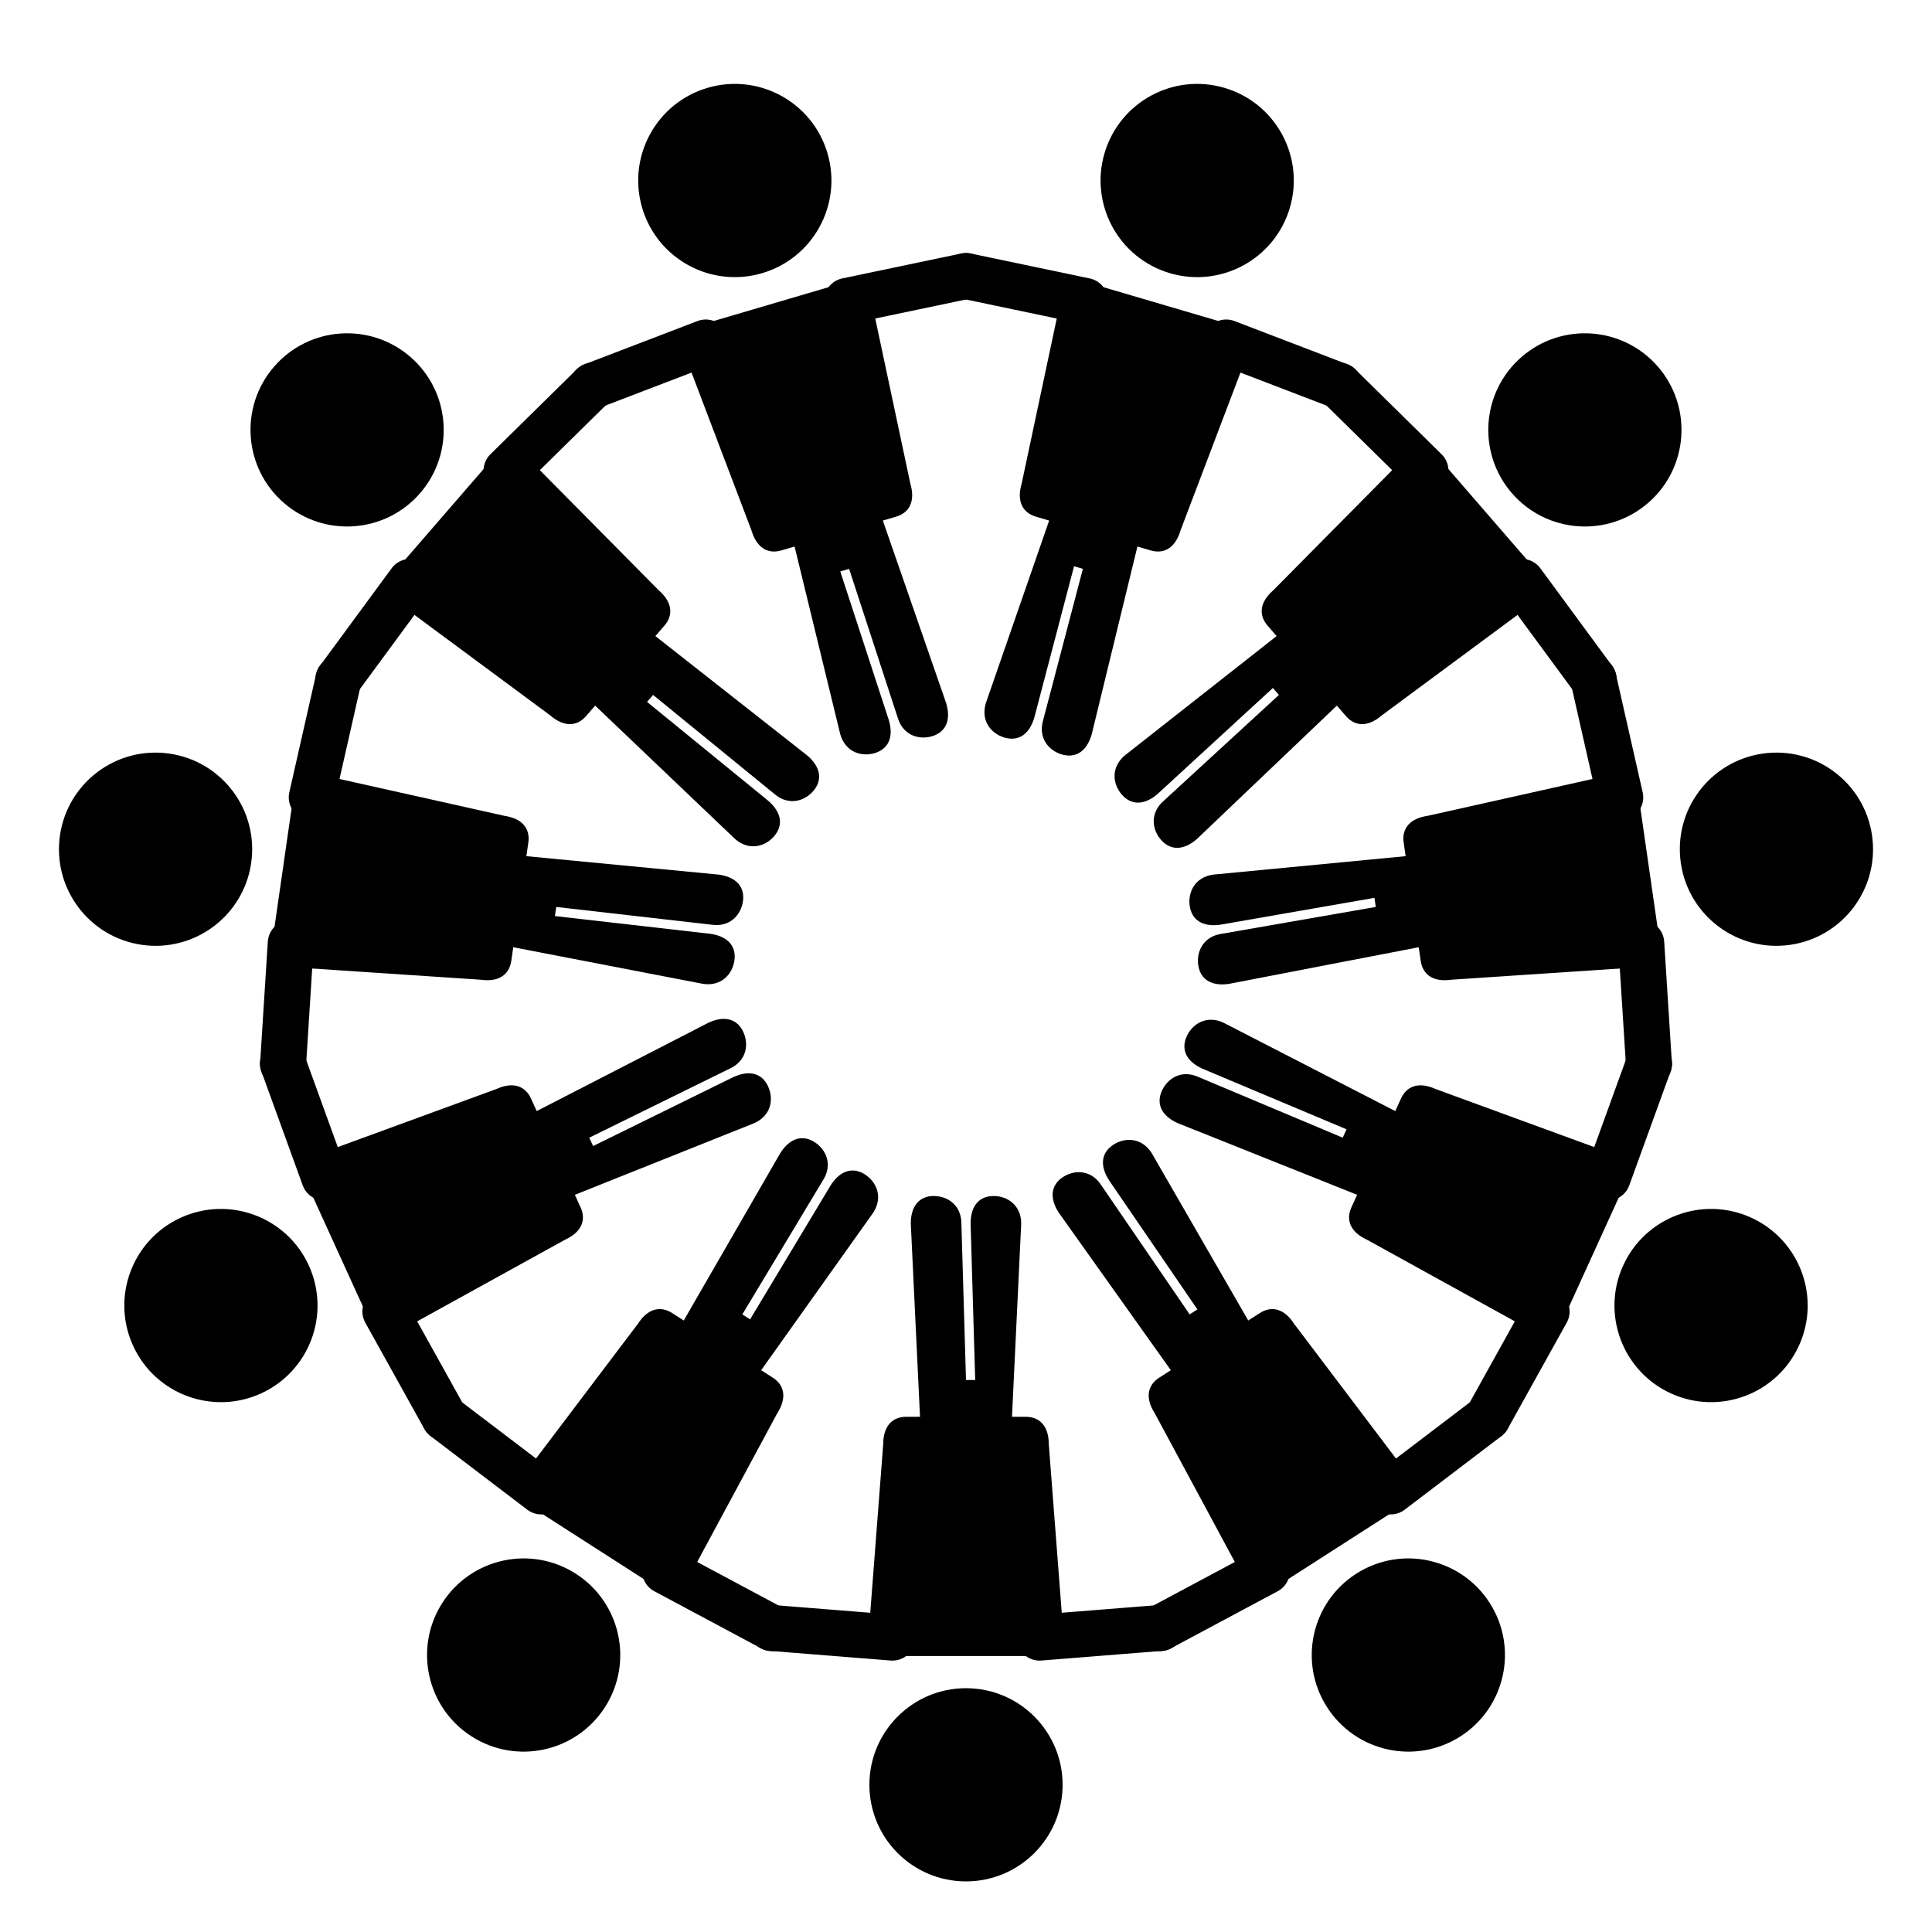
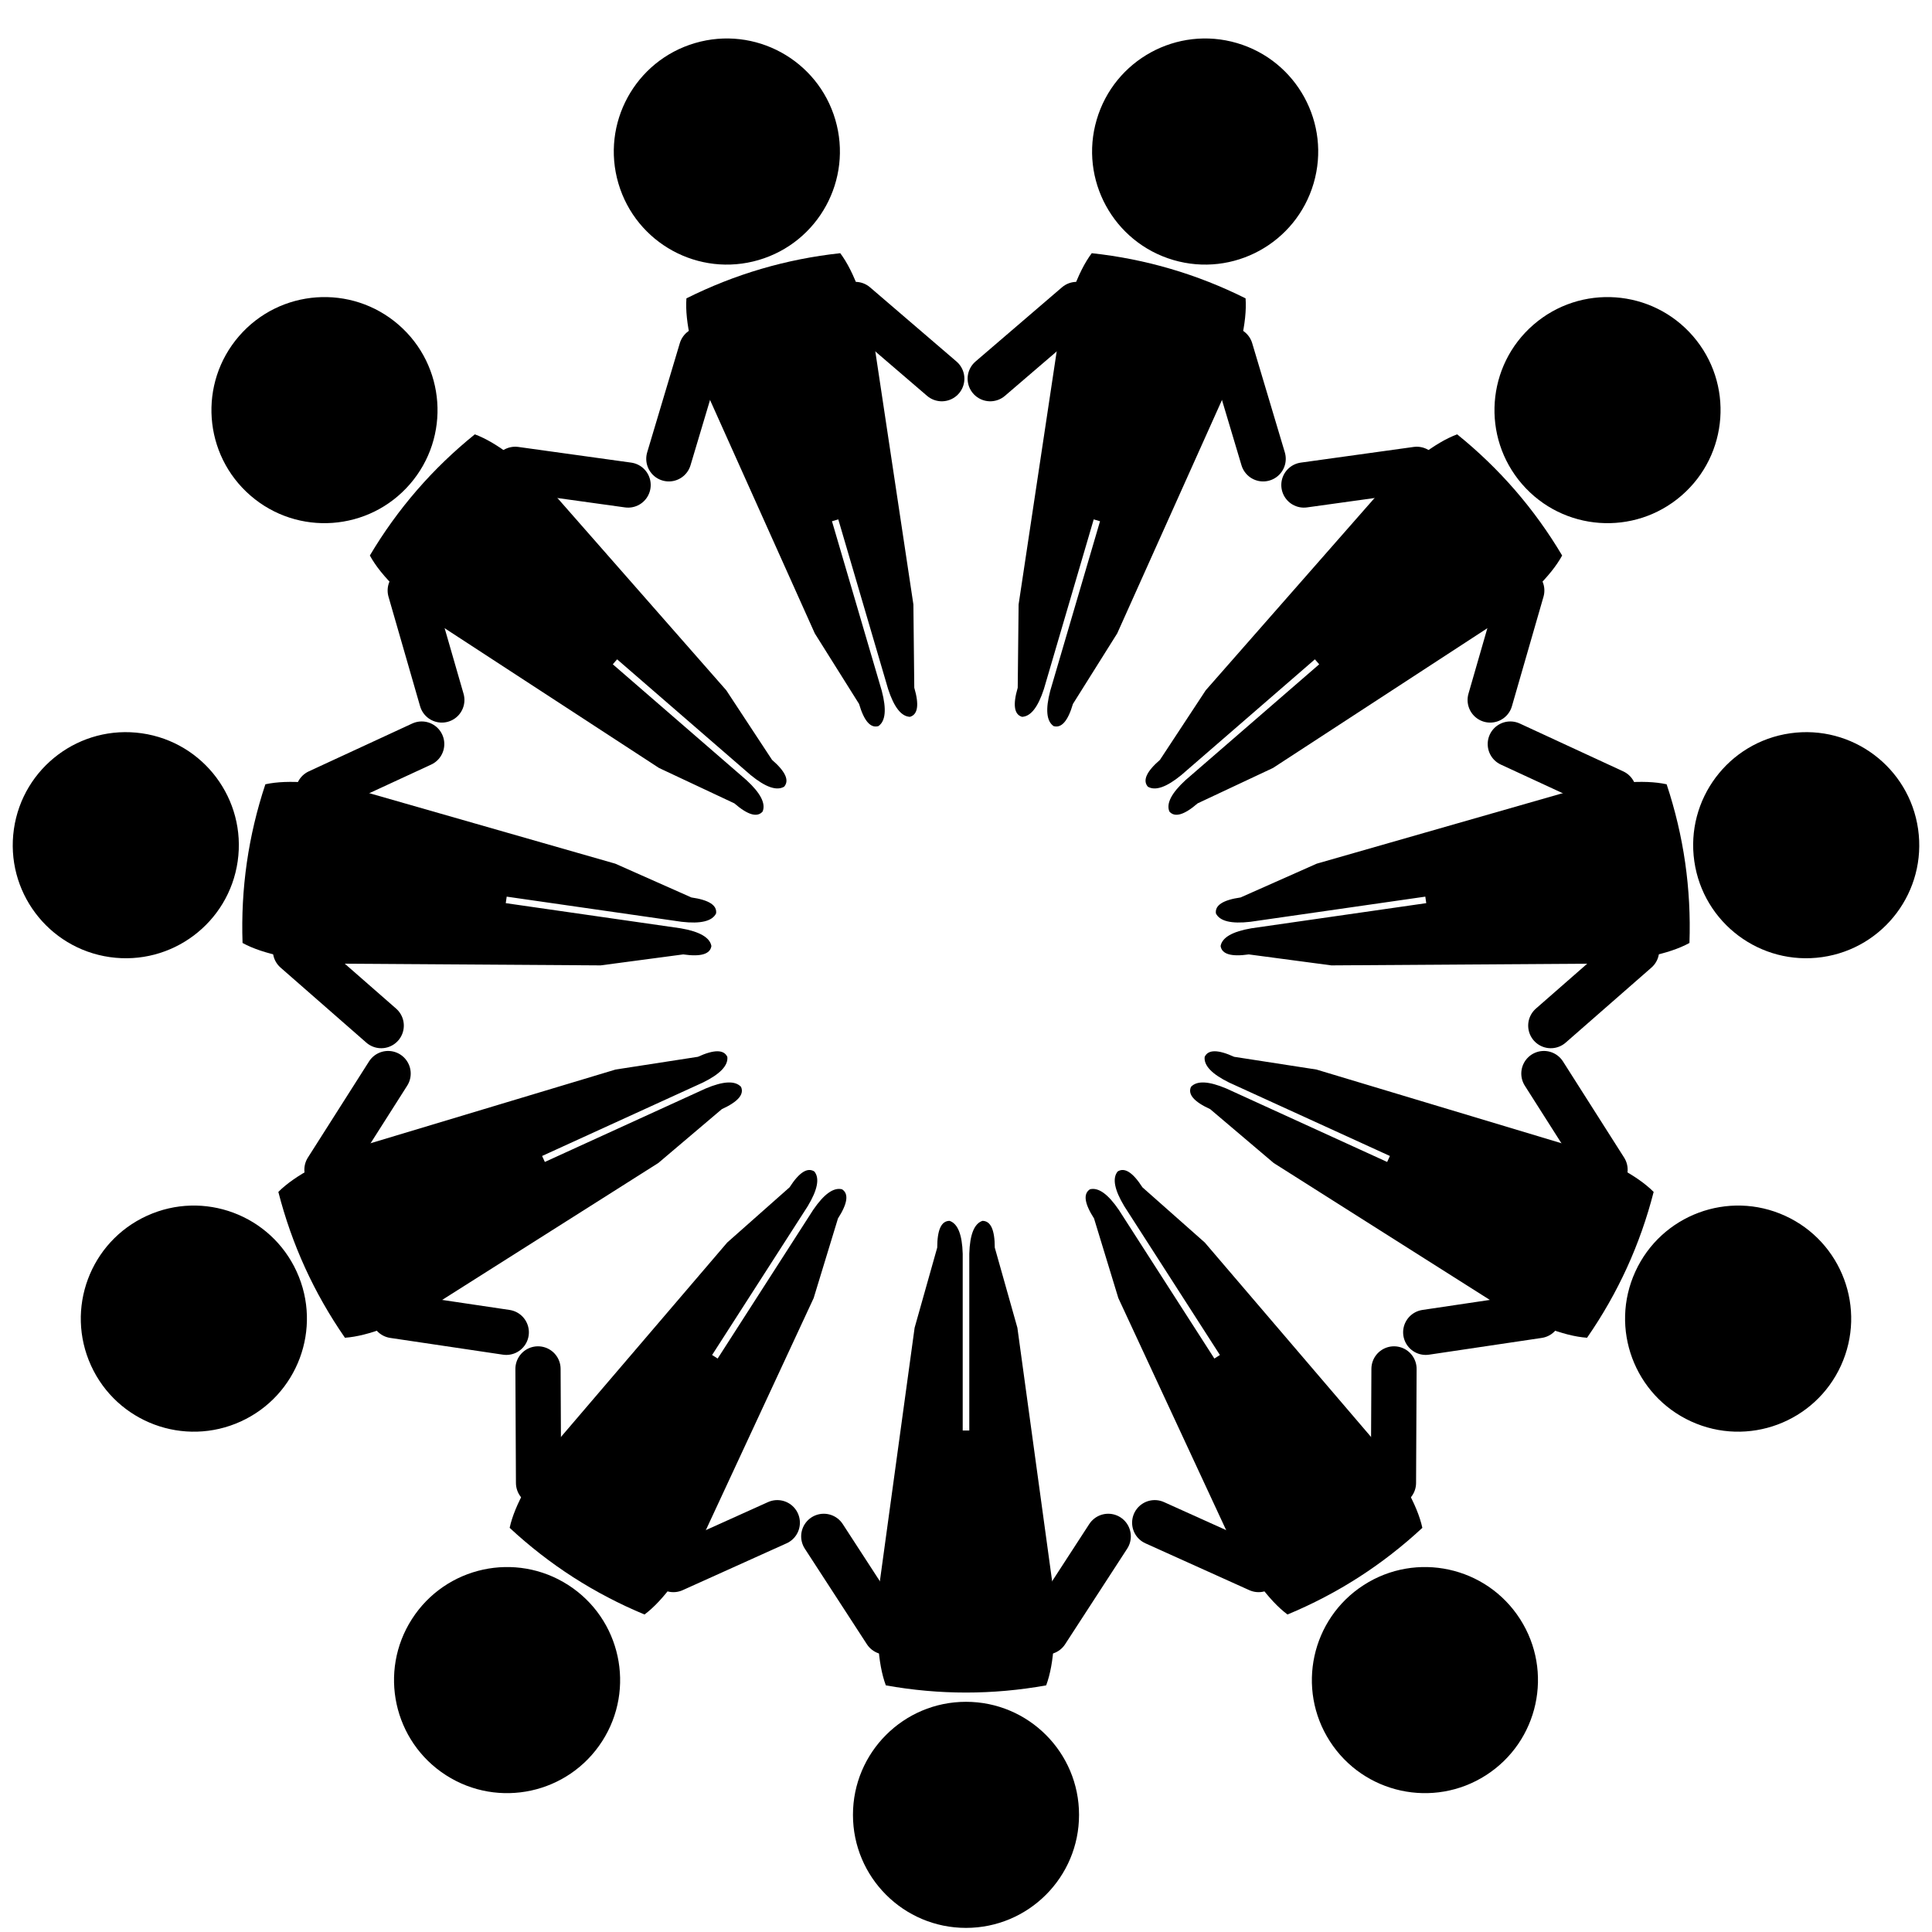
<svg xmlns="http://www.w3.org/2000/svg" viewBox="0 0 420 420" style="color:#000000">
  <defs />
-   <g transform="translate(210 210)">
-     <g transform="rotate(-16.4)">
-       <circle cx="0" cy="-178" r="21" fill="#000000" />
-       <path transform="translate(-4 0)" d="M -12 -150 C -15 -150 -17 -147 -17 -143 L -14 -104 C -14 -100 -12 -98 -9 -98 L -6 -98 L -8 -56 C -8 -52 -5 -50 -2 -50 C 1 -50 3 -52 3 -56 L 2 -90 L 4 -90 L 5 -56 C 5 -52 8 -50 11 -50 C 14 -50 16 -52 16 -56 L 14 -98 L 17 -98 C 20 -98 22 -100 22 -104 L 25 -143 C 25 -147 23 -150 20 -150 Z" fill="#000000" />
-       <path d="M 16 -146 L 42.3 -143.9" fill="none" stroke="#000000" stroke-width="10" stroke-linecap="round" />
-       <path d="M -16 -146 L -42.3 -143.9" fill="none" stroke="#000000" stroke-width="10" stroke-linecap="round" />
-     </g>
-     <g transform="rotate(16.4)">
-       <circle cx="0" cy="-178" r="21" fill="#000000" />
-       <path transform="translate(-4 0)" d="M -12 -150 C -15 -150 -17 -147 -17 -143 L -14 -104 C -14 -100 -12 -98 -9 -98 L -6 -98 L -8 -56 C -8 -52 -5 -50 -2 -50 C 1 -50 3 -52 3 -56 L 2 -90 L 4 -90 L 5 -56 C 5 -52 8 -50 11 -50 C 14 -50 16 -52 16 -56 L 14 -98 L 17 -98 C 20 -98 22 -100 22 -104 L 25 -143 C 25 -147 23 -150 20 -150 Z" fill="#000000" />
-       <path d="M 16 -146 L 42.3 -143.9" fill="none" stroke="#000000" stroke-width="10" stroke-linecap="round" />
-       <path d="M -16 -146 L -42.3 -143.9" fill="none" stroke="#000000" stroke-width="10" stroke-linecap="round" />
-     </g>
-     <g transform="rotate(49.1)">
-       <circle cx="0" cy="-178" r="21" fill="#000000" />
-       <path transform="translate(-4 0)" d="M -12 -150 C -15 -150 -17 -147 -17 -143 L -14 -104 C -14 -100 -12 -98 -9 -98 L -6 -98 L -8 -56 C -8 -52 -5 -50 -2 -50 C 1 -50 3 -52 3 -56 L 2 -90 L 4 -90 L 5 -56 C 5 -52 8 -50 11 -50 C 14 -50 16 -52 16 -56 L 14 -98 L 17 -98 C 20 -98 22 -100 22 -104 L 25 -143 C 25 -147 23 -150 20 -150 Z" fill="#000000" />
-       <path d="M 16 -146 L 42.3 -143.9" fill="none" stroke="#000000" stroke-width="10" stroke-linecap="round" />
-       <path d="M -16 -146 L -42.3 -143.9" fill="none" stroke="#000000" stroke-width="10" stroke-linecap="round" />
-     </g>
-     <g transform="rotate(81.8)">
-       <circle cx="0" cy="-178" r="21" fill="#000000" />
-       <path transform="translate(-4 0)" d="M -12 -150 C -15 -150 -17 -147 -17 -143 L -14 -104 C -14 -100 -12 -98 -9 -98 L -6 -98 L -8 -56 C -8 -52 -5 -50 -2 -50 C 1 -50 3 -52 3 -56 L 2 -90 L 4 -90 L 5 -56 C 5 -52 8 -50 11 -50 C 14 -50 16 -52 16 -56 L 14 -98 L 17 -98 C 20 -98 22 -100 22 -104 L 25 -143 C 25 -147 23 -150 20 -150 Z" fill="#000000" />
-       <path d="M 16 -146 L 42.3 -143.9" fill="none" stroke="#000000" stroke-width="10" stroke-linecap="round" />
-       <path d="M -16 -146 L -42.3 -143.9" fill="none" stroke="#000000" stroke-width="10" stroke-linecap="round" />
-     </g>
-     <g transform="rotate(114.5)">
-       <circle cx="0" cy="-178" r="21" fill="#000000" />
-       <path transform="translate(-4 0)" d="M -12 -150 C -15 -150 -17 -147 -17 -143 L -14 -104 C -14 -100 -12 -98 -9 -98 L -6 -98 L -8 -56 C -8 -52 -5 -50 -2 -50 C 1 -50 3 -52 3 -56 L 2 -90 L 4 -90 L 5 -56 C 5 -52 8 -50 11 -50 C 14 -50 16 -52 16 -56 L 14 -98 L 17 -98 C 20 -98 22 -100 22 -104 L 25 -143 C 25 -147 23 -150 20 -150 Z" fill="#000000" />
-       <path d="M 16 -146 L 42.3 -143.9" fill="none" stroke="#000000" stroke-width="10" stroke-linecap="round" />
-       <path d="M -16 -146 L -42.3 -143.9" fill="none" stroke="#000000" stroke-width="10" stroke-linecap="round" />
-     </g>
-     <g transform="rotate(147.3)">
-       <circle cx="0" cy="-178" r="21" fill="#000000" />
-       <path transform="translate(-4 0)" d="M -12 -150 C -15 -150 -17 -147 -17 -143 L -14 -104 C -14 -100 -12 -98 -9 -98 L -6 -98 L -8 -56 C -8 -52 -5 -50 -2 -50 C 1 -50 3 -52 3 -56 L 2 -90 L 4 -90 L 5 -56 C 5 -52 8 -50 11 -50 C 14 -50 16 -52 16 -56 L 14 -98 L 17 -98 C 20 -98 22 -100 22 -104 L 25 -143 C 25 -147 23 -150 20 -150 Z" fill="#000000" />
-       <path d="M 16 -146 L 42.3 -143.9" fill="none" stroke="#000000" stroke-width="10" stroke-linecap="round" />
-       <path d="M -16 -146 L -42.3 -143.9" fill="none" stroke="#000000" stroke-width="10" stroke-linecap="round" />
-     </g>
-     <g transform="rotate(180.0)">
-       <circle cx="0" cy="-178" r="21" fill="#000000" />
-       <path transform="translate(-4 0)" d="M -12 -150 C -15 -150 -17 -147 -17 -143 L -14 -104 C -14 -100 -12 -98 -9 -98 L -6 -98 L -8 -56 C -8 -52 -5 -50 -2 -50 C 1 -50 3 -52 3 -56 L 2 -90 L 4 -90 L 5 -56 C 5 -52 8 -50 11 -50 C 14 -50 16 -52 16 -56 L 14 -98 L 17 -98 C 20 -98 22 -100 22 -104 L 25 -143 C 25 -147 23 -150 20 -150 Z" fill="#000000" />
-       <path d="M 16 -146 L 42.3 -143.9" fill="none" stroke="#000000" stroke-width="10" stroke-linecap="round" />
-       <path d="M -16 -146 L -42.3 -143.9" fill="none" stroke="#000000" stroke-width="10" stroke-linecap="round" />
-     </g>
-     <g transform="rotate(212.7)">
-       <circle cx="0" cy="-178" r="21" fill="#000000" />
-       <path transform="translate(-4 0)" d="M -12 -150 C -15 -150 -17 -147 -17 -143 L -14 -104 C -14 -100 -12 -98 -9 -98 L -6 -98 L -8 -56 C -8 -52 -5 -50 -2 -50 C 1 -50 3 -52 3 -56 L 2 -90 L 4 -90 L 5 -56 C 5 -52 8 -50 11 -50 C 14 -50 16 -52 16 -56 L 14 -98 L 17 -98 C 20 -98 22 -100 22 -104 L 25 -143 C 25 -147 23 -150 20 -150 Z" fill="#000000" />
-       <path d="M 16 -146 L 42.3 -143.9" fill="none" stroke="#000000" stroke-width="10" stroke-linecap="round" />
-       <path d="M -16 -146 L -42.3 -143.9" fill="none" stroke="#000000" stroke-width="10" stroke-linecap="round" />
-     </g>
-     <g transform="rotate(245.5)">
-       <circle cx="0" cy="-178" r="21" fill="#000000" />
-       <path transform="translate(-4 0)" d="M -12 -150 C -15 -150 -17 -147 -17 -143 L -14 -104 C -14 -100 -12 -98 -9 -98 L -6 -98 L -8 -56 C -8 -52 -5 -50 -2 -50 C 1 -50 3 -52 3 -56 L 2 -90 L 4 -90 L 5 -56 C 5 -52 8 -50 11 -50 C 14 -50 16 -52 16 -56 L 14 -98 L 17 -98 C 20 -98 22 -100 22 -104 L 25 -143 C 25 -147 23 -150 20 -150 Z" fill="#000000" />
-       <path d="M 16 -146 L 42.3 -143.9" fill="none" stroke="#000000" stroke-width="10" stroke-linecap="round" />
-       <path d="M -16 -146 L -42.3 -143.9" fill="none" stroke="#000000" stroke-width="10" stroke-linecap="round" />
-     </g>
-     <g transform="rotate(278.2)">
-       <circle cx="0" cy="-178" r="21" fill="#000000" />
-       <path transform="translate(-4 0)" d="M -12 -150 C -15 -150 -17 -147 -17 -143 L -14 -104 C -14 -100 -12 -98 -9 -98 L -6 -98 L -8 -56 C -8 -52 -5 -50 -2 -50 C 1 -50 3 -52 3 -56 L 2 -90 L 4 -90 L 5 -56 C 5 -52 8 -50 11 -50 C 14 -50 16 -52 16 -56 L 14 -98 L 17 -98 C 20 -98 22 -100 22 -104 L 25 -143 C 25 -147 23 -150 20 -150 Z" fill="#000000" />
-       <path d="M 16 -146 L 42.3 -143.9" fill="none" stroke="#000000" stroke-width="10" stroke-linecap="round" />
-       <path d="M -16 -146 L -42.3 -143.9" fill="none" stroke="#000000" stroke-width="10" stroke-linecap="round" />
-     </g>
-     <g transform="rotate(310.9)">
-       <circle cx="0" cy="-178" r="21" fill="#000000" />
-       <path transform="translate(-4 0)" d="M -12 -150 C -15 -150 -17 -147 -17 -143 L -14 -104 C -14 -100 -12 -98 -9 -98 L -6 -98 L -8 -56 C -8 -52 -5 -50 -2 -50 C 1 -50 3 -52 3 -56 L 2 -90 L 4 -90 L 5 -56 C 5 -52 8 -50 11 -50 C 14 -50 16 -52 16 -56 L 14 -98 L 17 -98 C 20 -98 22 -100 22 -104 L 25 -143 C 25 -147 23 -150 20 -150 Z" fill="#000000" />
-       <path d="M 16 -146 L 42.3 -143.9" fill="none" stroke="#000000" stroke-width="10" stroke-linecap="round" />
-       <path d="M -16 -146 L -42.3 -143.9" fill="none" stroke="#000000" stroke-width="10" stroke-linecap="round" />
+   <g transform="scale(0.446809)">
+     <g transform="translate(470 470)">
+       <g transform="rotate(0)">
+         <circle cx="0" cy="413" r="55" fill="#000000" />
+         <path d="M 1.6 226 L 1.6 140 Q 2 126 8 124 Q 14 124 14 137 L 25 176 L 42 300 Q 45 334 39 350 Q 0 357 -39 350 Q -45 334 -42 300 L -25 176 L -14 137 Q -14 124 -8 124 Q -2 126 -1.6 140 L -1.6 226 Z" fill="#000000" />
+         <path d="M 39 324 L 69.2 277.5" stroke="#000000" stroke-width="22" stroke-linecap="round" fill="none" />
+         <path d="M -39 324 L -69.2 277.5" stroke="#000000" stroke-width="22" stroke-linecap="round" fill="none" />
+       </g>
+       <g transform="rotate(-32.7273)">
+         <circle cx="0" cy="413" r="55" fill="#000000" />
+         <path d="M 1.6 226 L 1.6 140 Q 2 126 8 124 Q 14 124 14 137 L 25 176 L 42 300 Q 45 334 39 350 Q 0 357 -39 350 Q -45 334 -42 300 L -25 176 L -14 137 Q -14 124 -8 124 Q -2 126 -1.6 140 L -1.6 226 Z" fill="#000000" />
+         <path d="M 39 324 L 69.2 277.5" stroke="#000000" stroke-width="22" stroke-linecap="round" fill="none" />
+         <path d="M -39 324 L -69.2 277.5" stroke="#000000" stroke-width="22" stroke-linecap="round" fill="none" />
+       </g>
+       <g transform="rotate(-65.4545)">
+         <circle cx="0" cy="413" r="55" fill="#000000" />
+         <path d="M 1.6 226 L 1.6 140 Q 2 126 8 124 Q 14 124 14 137 L 25 176 L 42 300 Q 45 334 39 350 Q 0 357 -39 350 Q -45 334 -42 300 L -25 176 L -14 137 Q -14 124 -8 124 Q -2 126 -1.6 140 L -1.6 226 Z" fill="#000000" />
+         <path d="M 39 324 L 69.2 277.5" stroke="#000000" stroke-width="22" stroke-linecap="round" fill="none" />
+         <path d="M -39 324 L -69.2 277.5" stroke="#000000" stroke-width="22" stroke-linecap="round" fill="none" />
+       </g>
+       <g transform="rotate(-98.1818)">
+         <circle cx="0" cy="413" r="55" fill="#000000" />
+         <path d="M 1.6 226 L 1.6 140 Q 2 126 8 124 Q 14 124 14 137 L 25 176 L 42 300 Q 45 334 39 350 Q 0 357 -39 350 Q -45 334 -42 300 L -25 176 L -14 137 Q -14 124 -8 124 Q -2 126 -1.6 140 L -1.6 226 Z" fill="#000000" />
+         <path d="M 39 324 L 69.2 277.5" stroke="#000000" stroke-width="22" stroke-linecap="round" fill="none" />
+         <path d="M -39 324 L -69.2 277.5" stroke="#000000" stroke-width="22" stroke-linecap="round" fill="none" />
+       </g>
+       <g transform="rotate(-130.9091)">
+         <circle cx="0" cy="413" r="55" fill="#000000" />
+         <path d="M 1.6 226 L 1.6 140 Q 2 126 8 124 Q 14 124 14 137 L 25 176 L 42 300 Q 45 334 39 350 Q 0 357 -39 350 Q -45 334 -42 300 L -25 176 L -14 137 Q -14 124 -8 124 Q -2 126 -1.6 140 L -1.6 226 Z" fill="#000000" />
+         <path d="M 39 324 L 69.2 277.5" stroke="#000000" stroke-width="22" stroke-linecap="round" fill="none" />
+         <path d="M -39 324 L -69.2 277.5" stroke="#000000" stroke-width="22" stroke-linecap="round" fill="none" />
+       </g>
+       <g transform="rotate(-163.6364)">
+         <circle cx="0" cy="413" r="55" fill="#000000" />
+         <path d="M 1.6 226 L 1.6 140 Q 2 126 8 124 Q 14 124 14 137 L 25 176 L 42 300 Q 45 334 39 350 Q 0 357 -39 350 Q -45 334 -42 300 L -25 176 L -14 137 Q -14 124 -8 124 Q -2 126 -1.6 140 L -1.6 226 Z" fill="#000000" />
+         <path d="M 39 324 L 69.2 277.5" stroke="#000000" stroke-width="22" stroke-linecap="round" fill="none" />
+         <path d="M -39 324 L -69.2 277.5" stroke="#000000" stroke-width="22" stroke-linecap="round" fill="none" />
+       </g>
+       <g transform="rotate(-196.3636)">
+         <circle cx="0" cy="413" r="55" fill="#000000" />
+         <path d="M 1.6 226 L 1.6 140 Q 2 126 8 124 Q 14 124 14 137 L 25 176 L 42 300 Q 45 334 39 350 Q 0 357 -39 350 Q -45 334 -42 300 L -25 176 L -14 137 Q -14 124 -8 124 Q -2 126 -1.6 140 L -1.6 226 Z" fill="#000000" />
+         <path d="M 39 324 L 69.2 277.5" stroke="#000000" stroke-width="22" stroke-linecap="round" fill="none" />
+         <path d="M -39 324 L -69.2 277.5" stroke="#000000" stroke-width="22" stroke-linecap="round" fill="none" />
+       </g>
+       <g transform="rotate(-229.0909)">
+         <circle cx="0" cy="413" r="55" fill="#000000" />
+         <path d="M 1.6 226 L 1.6 140 Q 2 126 8 124 Q 14 124 14 137 L 25 176 L 42 300 Q 45 334 39 350 Q 0 357 -39 350 Q -45 334 -42 300 L -25 176 L -14 137 Q -14 124 -8 124 Q -2 126 -1.6 140 L -1.6 226 Z" fill="#000000" />
+         <path d="M 39 324 L 69.2 277.5" stroke="#000000" stroke-width="22" stroke-linecap="round" fill="none" />
+         <path d="M -39 324 L -69.2 277.5" stroke="#000000" stroke-width="22" stroke-linecap="round" fill="none" />
+       </g>
+       <g transform="rotate(-261.8182)">
+         <circle cx="0" cy="413" r="55" fill="#000000" />
+         <path d="M 1.6 226 L 1.6 140 Q 2 126 8 124 Q 14 124 14 137 L 25 176 L 42 300 Q 45 334 39 350 Q 0 357 -39 350 Q -45 334 -42 300 L -25 176 L -14 137 Q -14 124 -8 124 Q -2 126 -1.6 140 L -1.6 226 Z" fill="#000000" />
+         <path d="M 39 324 L 69.2 277.5" stroke="#000000" stroke-width="22" stroke-linecap="round" fill="none" />
+         <path d="M -39 324 L -69.2 277.5" stroke="#000000" stroke-width="22" stroke-linecap="round" fill="none" />
+       </g>
+       <g transform="rotate(-294.5455)">
+         <circle cx="0" cy="413" r="55" fill="#000000" />
+         <path d="M 1.6 226 L 1.6 140 Q 2 126 8 124 Q 14 124 14 137 L 25 176 L 42 300 Q 45 334 39 350 Q 0 357 -39 350 Q -45 334 -42 300 L -25 176 L -14 137 Q -14 124 -8 124 Q -2 126 -1.6 140 L -1.6 226 Z" fill="#000000" />
+         <path d="M 39 324 L 69.2 277.5" stroke="#000000" stroke-width="22" stroke-linecap="round" fill="none" />
+         <path d="M -39 324 L -69.2 277.5" stroke="#000000" stroke-width="22" stroke-linecap="round" fill="none" />
+       </g>
+       <g transform="rotate(-327.2727)">
+         <circle cx="0" cy="413" r="55" fill="#000000" />
+         <path d="M 1.6 226 L 1.6 140 Q 2 126 8 124 Q 14 124 14 137 L 25 176 L 42 300 Q 45 334 39 350 Q 0 357 -39 350 Q -45 334 -42 300 L -25 176 L -14 137 Q -14 124 -8 124 Q -2 126 -1.6 140 L -1.6 226 Z" fill="#000000" />
+         <path d="M 39 324 L 69.2 277.5" stroke="#000000" stroke-width="22" stroke-linecap="round" fill="none" />
+         <path d="M -39 324 L -69.2 277.5" stroke="#000000" stroke-width="22" stroke-linecap="round" fill="none" />
+       </g>
    </g>
  </g>
</svg>
